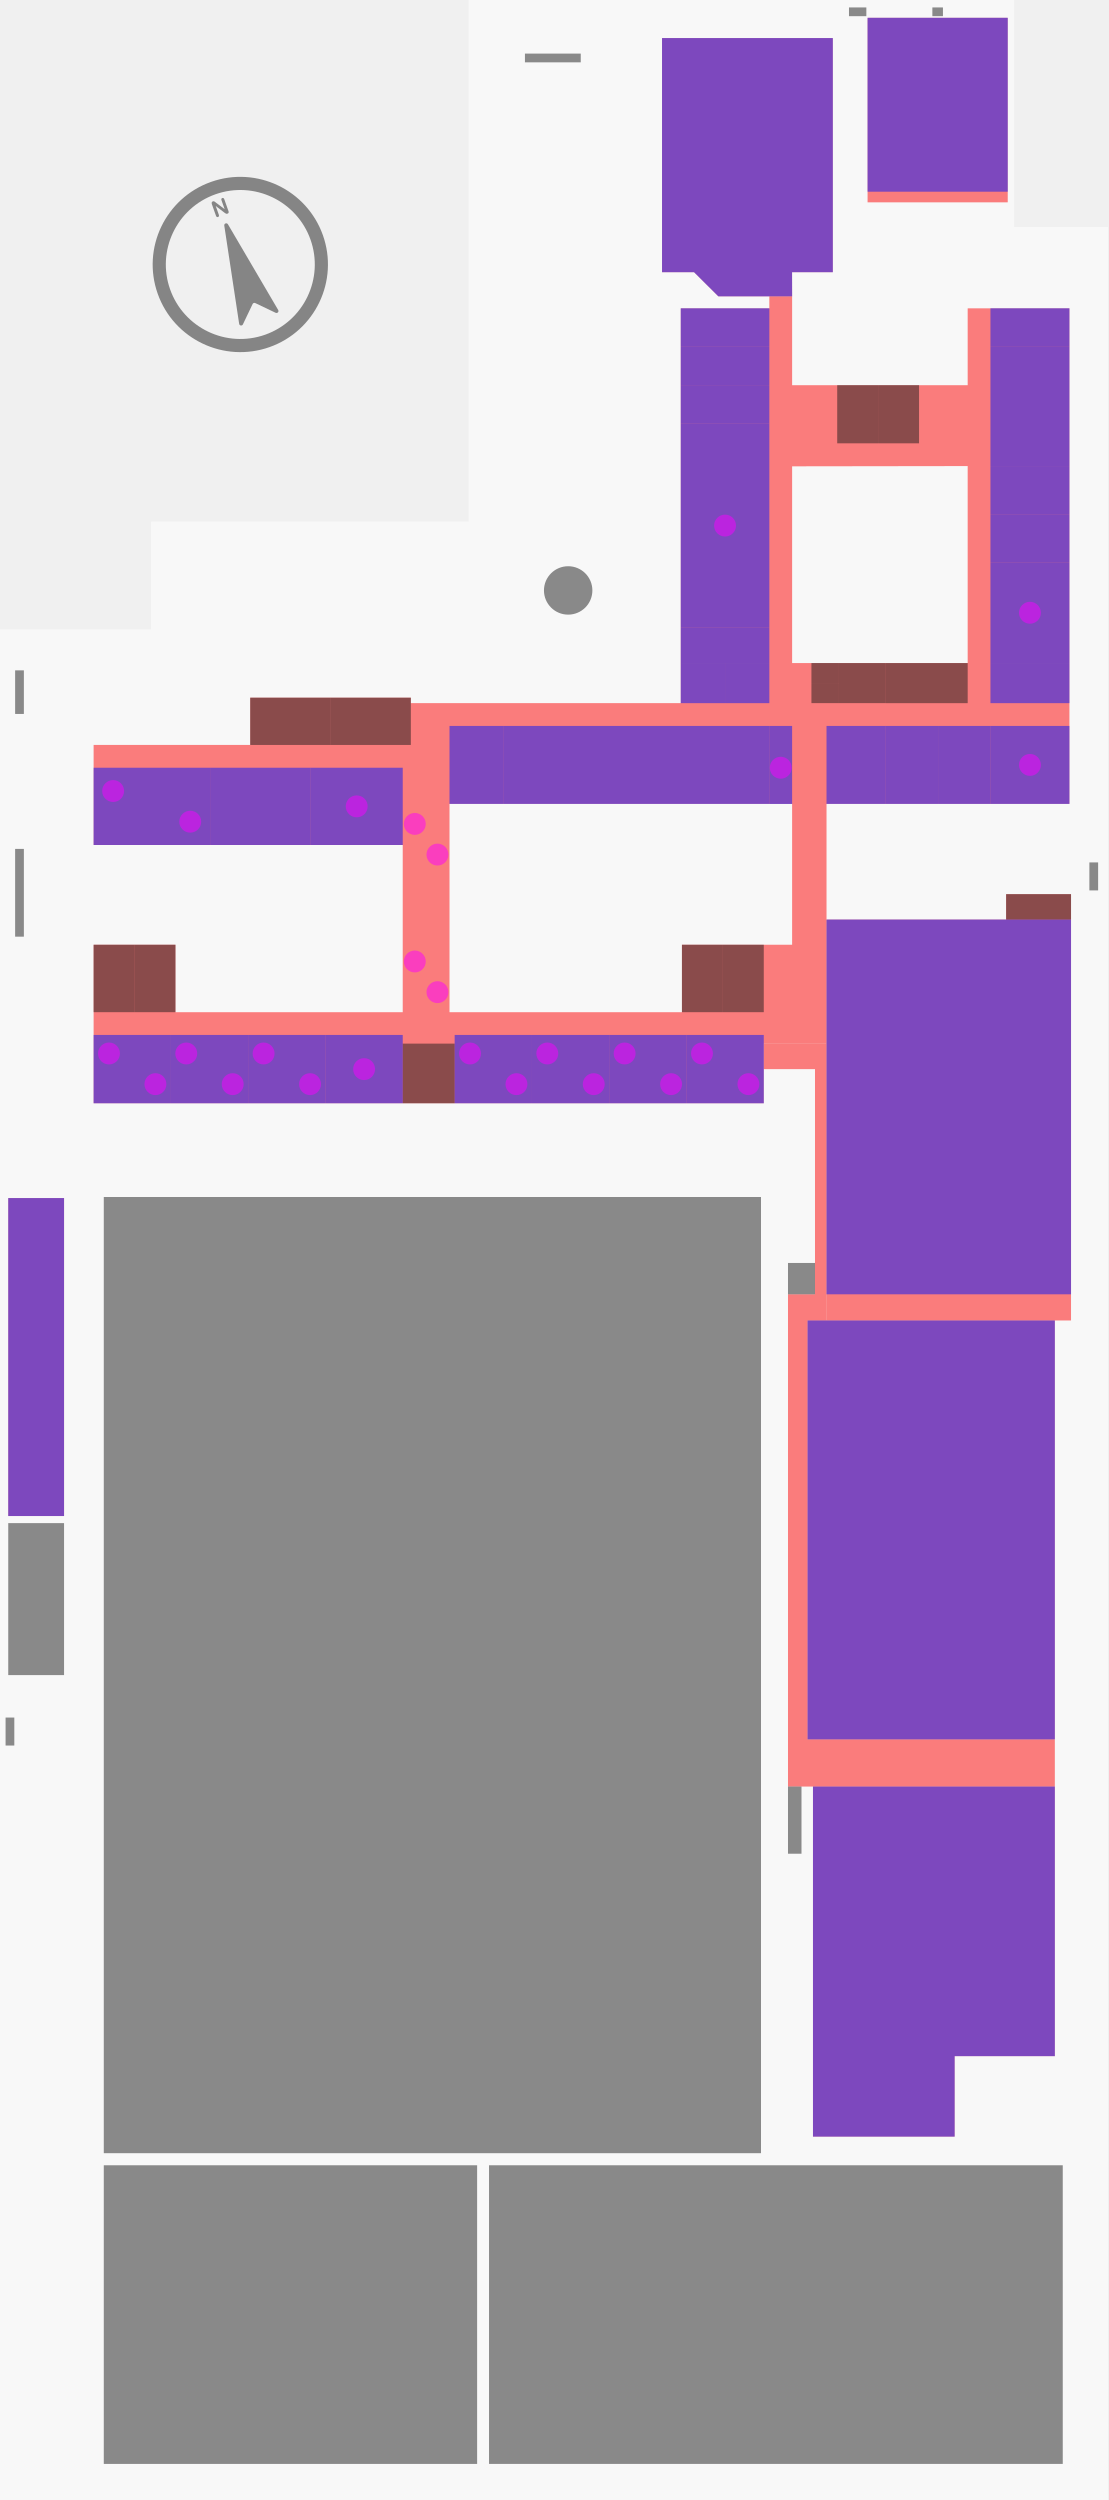
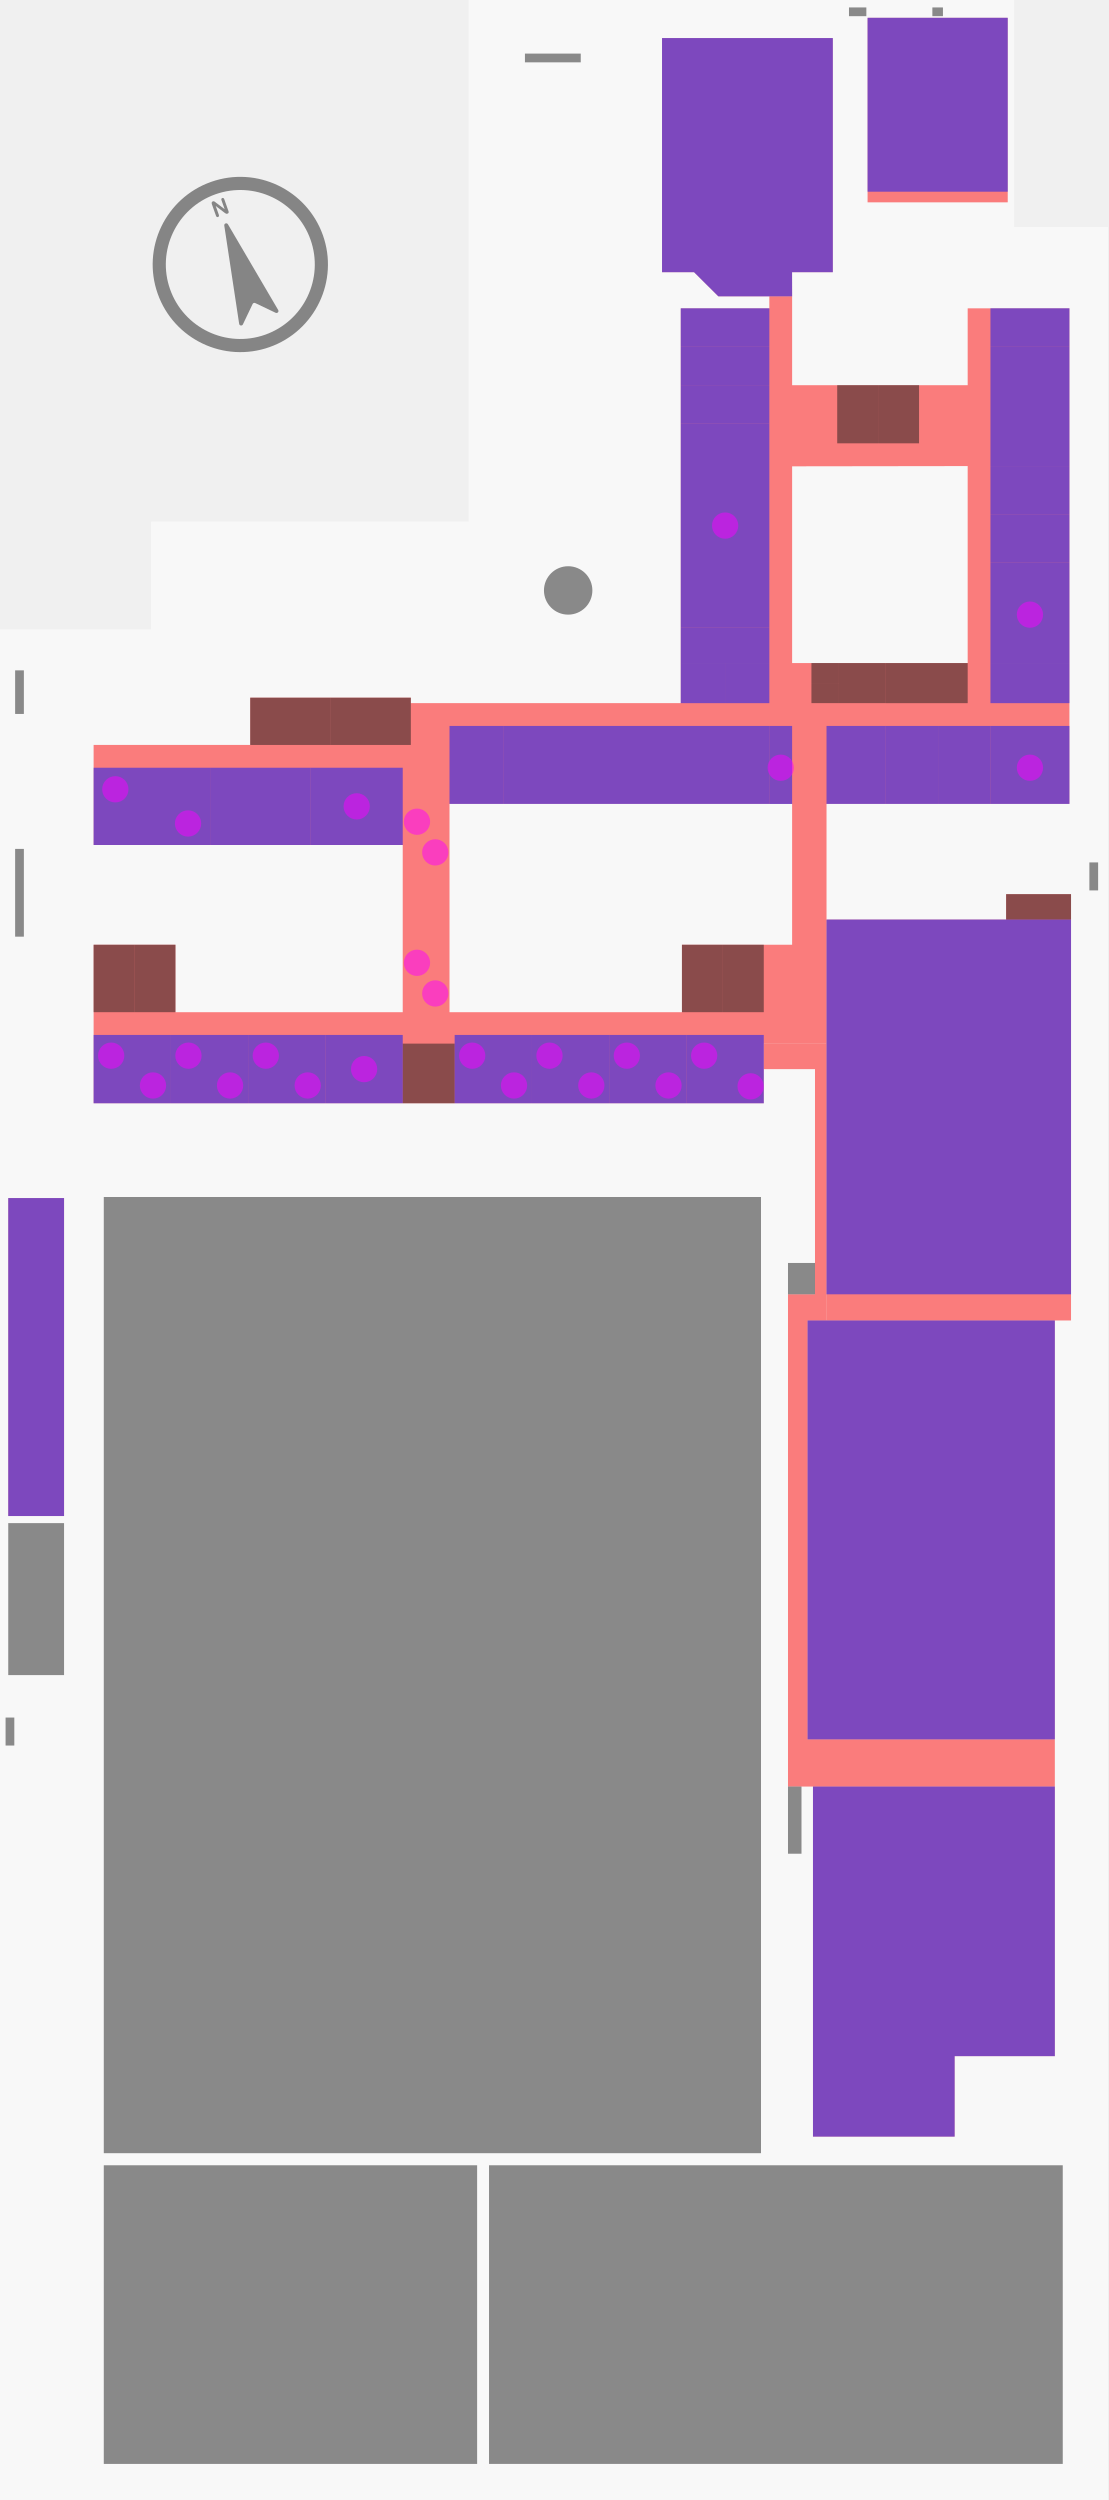
- <svg xmlns="http://www.w3.org/2000/svg" width="1991.316" height="4493.032" viewBox="0 0 1991.316 4493.032" version="1.1" xml:space="preserve" style="clip-rule:evenodd;fill-rule:evenodd;stroke-linejoin:round;stroke-miterlimit:2" id="svg99">
-   <defs id="defs99" />
+ <svg xmlns="http://www.w3.org/2000/svg" width="1991.316" height="4493.032" viewBox="0 0 1991.316 4493.032" version="1.1" xml:space="preserve" style="clip-rule:evenodd;fill-rule:evenodd;stroke-linejoin:round;stroke-miterlimit:2" id="svg100">
+   <defs id="defs100" />
  <path d="m 1822.498,407.861 h 168.818 v 4085.171 H 0 V 1131.161 H 271.412 V 937.339 H 842.211 V 0 h 980.287 z" style="fill:#ffffff;fill-opacity:0.53;stroke-width:2.308" id="base" />
  <path id="enclosure-classroom_building" d="M 1739.131,692.241 V 554.085 h 182.86 v 890.693 h -436.55 v 430.43 h -112.78 v 107.62 H 168.25 v -284.95 h 147.071 v 121.2 h 408.47 v -300.44 h -555.541 v -179.81 h 281.438 v -84.93 h 288.683 v 9.82 H 1223.461 V 554.085 h 159.2 v -21.47 h 40.94 v 159.626 z m 0,145.378 -315.53,0.457 v 353.562 h 315.53 z m -315.53,607.159 H 807.861 v 374.3 H 1225.591 v -121.2 h 198.01 z" style="fill:#fd0000;fill-opacity:0.5" />
  <path id="enclosure-nishi_hall" style="fill:#fd0000;fill-opacity:0.5;stroke-width:1.02" d="m 1559.222,31.975 h 251.881 v 331.664 h -251.881 z" />
  <path id="enclosure-audiovisual_hall" d="M 1496.741,68.417 V 489.22 h -73.24 l 0.1,43.395 h -132.59 l -43.62,-43.395 h -57.59 V 68.417 Z" style="fill:#fd0000;fill-opacity:0.5" />
  <path d="m 1924.853,1606.968 v 766.2 h -439.418 v -720.55 h 322.78 v -45.65 z" style="fill:#fd0000;fill-opacity:0.5;stroke-width:1.019" id="enclosure-pool" />
  <path d="m 1895.761,3210.817 v 484.516 h -180.08 v 144.624 h -254.58 v -629.14 z" style="fill:#fd0000;fill-opacity:0.5;stroke-width:0.997" id="enclosure-martial_arts_field" />
  <path id="enclosure-gym" style="fill:#fd0000;fill-opacity:0.5;stroke-width:0.991" d="m 1451.348,2373.167 h 444.409 v 752.868 h -444.409 z" />
  <path id="enclosure-clubroom_building_0" style="fill:#fd0000;fill-opacity:0.5;stroke-width:1.098" d="m 14.815,2153.192 h 100.302 v 571.43 H 14.815 Z" />
  <path d="m 1485.441,1875.224 v 497.962 h -34.09 v 752.873 h 444.41 v 84.77 h -479.57 v -884.695 h 48.52 v -404.693 h -92.05 v -46.217 z" style="fill:#fd0000;fill-opacity:0.5;stroke-width:1.142" id="enclosure-gym_passage" />
  <path id="none-clubroom_building_1" style="fill:#1a1a1a;fill-opacity:0.5" d="m 14.816,2737.368 h 100.303 v 273.126 H 14.816 Z" />
  <path id="none-wc" style="fill:#1a1a1a;fill-opacity:0.5;stroke-width:1.221" d="m 168.25,1697.877 h 73.535 v 121.208 h -73.535 z" />
  <path id="none-wc1" style="fill:#1a1a1a;fill-opacity:0.5;stroke-width:1.221" d="m 1225.586,1697.877 h 73.535 v 121.208 h -73.535 z" />
  <path id="none-stairs" style="fill:#1a1a1a;fill-opacity:0.5;stroke-width:1.221" d="m 241.785,1697.877 h 73.535 v 121.208 h -73.535 z" />
  <path id="none-stairs1" style="fill:#1a1a1a;fill-opacity:0.5;stroke-width:1.221" d="m 1299.126,1697.877 h 73.535 v 121.208 h -73.535 z" />
  <path id="none-wc2" style="fill:#1a1a1a;fill-opacity:0.5;stroke-width:1.133" d="m 1504.646,692.241 h 73.535 v 104.491 h -73.535 z" />
  <path id="none-stairs2" style="fill:#1a1a1a;fill-opacity:0.5;stroke-width:1.133" d="m 1578.186,692.241 h 73.535 v 104.491 h -73.535 z" />
  <path id="none-stairs3" style="fill:#1a1a1a;fill-opacity:0.5;stroke-width:1.055" d="m 449.688,1253.902 h 144.84 v 84.927 h -144.84 z" />
  <path id="none-wc3" style="fill:#1a1a1a;fill-opacity:0.5;stroke-width:1.052" d="m 594.528,1253.902 h 143.838 v 84.927 h -143.838 z" />
  <path id="none-stairs4" style="fill:#1a1a1a;fill-opacity:0.5;stroke-width:1.088" d="m 723.793,1875.608 h 93.318 v 107.22 h -93.318 z" />
  <path id="none-stairs5" style="fill:#1a1a1a;fill-opacity:0.5;stroke-width:1.054" d="m 1808.225,1606.972 h 116.641 v 45.654 h -116.641 z" />
  <path id="none-stairs6" style="fill:#1a1a1a;fill-opacity:0.5;stroke-width:1.203" d="m 1416.194,2269.811 h 48.527 v 56.303 h -48.527 z" />
  <path id="none-stairs7" style="fill:#1a1a1a;fill-opacity:0.5;stroke-width:0.884" d="m 1416.189,3210.819 h 24.263 v 120.709 h -24.263 z" />
  <path id="none-wc4" style="fill:#1a1a1a;fill-opacity:0.5;stroke-width:1.006" d="m 1507.715,1191.682 h 84.105 v 71.985 h -84.105 z" />
  <path id="none-ev" style="fill:#1a1a1a;fill-opacity:0.5;stroke-width:0.545" d="m 1458.323,1227.631 h 49.391 v 36.037 h -49.391 z" />
  <path id="none-wc5" style="fill:#1a1a1a;fill-opacity:0.5;stroke-width:0.545" d="m 1458.323,1191.638 h 49.391 v 35.992 h -49.391 z" />
  <path id="none-stairs8" style="fill:#1a1a1a;fill-opacity:0.5;stroke-width:1.332" d="m 1591.817,1191.681 h 147.316 v 72.03 h -147.316 z" />
  <path id="none-grand" style="fill:#1a1a1a;fill-opacity:0.5;stroke-width:0.988" d="m 186.517,2151.267 h 1181.144 v 1718.463 H 186.517 Z" />
  <path id="none-tennis_court" style="fill:#1a1a1a;fill-opacity:0.5;stroke-width:0.98" d="m 186.517,3891.448 h 670.976 v 536.734 H 186.517 Z" />
  <path id="none-handball_court" style="fill:#1a1a1a;fill-opacity:0.5;stroke-width:1.001" d="M 878.89,3891.448 H 1909.993 v 536.733 H 878.89 Z" />
  <path id="none-fountain" style="fill:#1a1a1a;fill-opacity:0.5;stroke-width:0.906" d="m 1064.623,1061.134 a 43.502,43.502 0 0 1 -43.502,43.502 43.502,43.502 0 0 1 -43.502,-43.502 43.502,43.502 0 0 1 43.502,-43.502 43.502,43.502 0 0 1 43.502,43.502 z" />
  <path id="none-gate_east_0" style="fill:#1a1a1a;fill-opacity:0.5;stroke-width:0.622" d="m 1973.558,1600.246 h -15.696 v -50.305 h 15.696 z" />
  <path id="none-gate_nishi_hall_0" style="fill:#1a1a1a;fill-opacity:0.5;stroke-width:0.49" d="m 1525.815,29.072 v -15.696 h 31.191 v 15.696 z" />
  <path id="none-gate_nishi_hall_1" style="fill:#1a1a1a;fill-opacity:0.5;stroke-width:0.382" d="m 1675.663,29.072 v -15.696 h 18.994 v 15.696 z" />
  <path id="none-gate_west_2" style="fill:#1a1a1a;fill-opacity:0.5;stroke-width:0.622" d="m 25.714,3137.106 h -15.696 v -50.305 h 15.696 z" />
  <path id="none-gate_north_0" style="fill:#1a1a1a;fill-opacity:0.5;stroke-width:0.879" d="m 943.421,112.029 v -15.696 h 100.303 v 15.696 z" />
  <path id="none-gate_west_0" style="fill:#1a1a1a;fill-opacity:0.5;stroke-width:1.102" d="m 27.198,1525.675 h 15.696 v 157.701 H 27.198 Z" />
  <path id="none-gate_west_1" style="fill:#1a1a1a;fill-opacity:0.5;stroke-width:0.777" d="m 27.198,1204.781 h 15.696 v 78.33 H 27.198 Z" />
  <path d="m 379.321,326.904 c 81.93,-29.013 172.002,13.949 201.015,95.88 29.013,81.93 -13.949,172.003 -95.879,201.016 -81.931,29.013 -172.004,-13.95 -201.017,-95.88 -29.013,-81.93 13.95,-172.003 95.881,-201.016 z m 7.885,22.267 c -69.642,24.661 -106.16,101.223 -81.499,170.863 24.661,69.641 101.223,106.159 170.865,81.498 69.64,-24.661 106.159,-101.223 81.498,-170.864 -24.661,-69.641 -101.223,-106.158 -170.863,-81.497 z" style="fill:#1a1a1a;fill-opacity:0.5;stroke-width:0.157" id="none-compass_2" />
  <path d="m 436.53,583.011 c -0.67,1.404 -2.178,2.208 -3.717,1.978 -1.541,-0.226 -2.751,-1.432 -2.985,-2.973 -5.156,-34.036 -20.451,-135.013 -26.753,-176.606 -0.254,-1.68 0.719,-3.303 2.319,-3.87 1.603,-0.568 3.381,0.082 4.241,1.547 21.278,36.29 72.936,124.39 90.348,154.086 0.79,1.345 0.609,3.043 -0.446,4.188 -1.052,1.147 -2.729,1.472 -4.133,0.802 -11.529,-5.496 -29.425,-14.035 -36.662,-17.487 -0.847,-0.404 -1.822,-0.454 -2.709,-0.14 -0.884,0.313 -1.611,0.966 -2.015,1.813 -3.452,7.237 -11.989,25.137 -17.487,36.662 z" style="fill:#1a1a1a;fill-opacity:0.5;stroke-width:0.29" id="none-compass_1" />
  <path d="m 387.609,363.798 16.145,12.184 -5.685,-16.054 c -0.369,-1.043 -0.423,-1.905 -0.16,-2.585 0.263,-0.68 0.776,-1.155 1.535,-1.424 0.787,-0.279 1.497,-0.237 2.137,0.124 0.64,0.36 1.143,1.063 1.512,2.106 l 7.517,21.228 c 0.839,2.369 0.278,3.901 -1.688,4.597 -0.49,0.174 -0.958,0.26 -1.4,0.257 -0.442,-0.002 -0.891,-0.096 -1.344,-0.281 -0.45,-0.186 -0.897,-0.432 -1.337,-0.739 -0.442,-0.306 -0.885,-0.623 -1.332,-0.948 l -15.824,-12.091 5.6,15.815 c 0.365,1.031 0.402,1.895 0.112,2.592 -0.293,0.698 -0.813,1.179 -1.562,1.444 -0.772,0.273 -1.487,0.226 -2.141,-0.143 -0.657,-0.368 -1.165,-1.062 -1.526,-2.081 l -7.374,-20.823 c -0.313,-0.884 -0.461,-1.612 -0.44,-2.186 0.036,-0.634 0.263,-1.222 0.68,-1.763 0.417,-0.541 0.938,-0.922 1.564,-1.144 0.49,-0.174 0.938,-0.243 1.344,-0.207 0.408,0.035 0.791,0.141 1.151,0.318 0.36,0.177 0.752,0.431 1.181,0.763 0.429,0.332 0.871,0.679 1.333,1.041 z" style="fill:#1a1a1a;fill-opacity:0.5;fill-rule:nonzero;stroke-width:0.267" id="none-compass_0" />
  <path id="main-document_preparation_room" style="fill:#0015ff;fill-opacity:0.5;stroke-width:0.576" d="m 1223.466,1191.641 h 79.597 v 72.075 h -79.597 z" />
  <path id="main-changing_room_3" style="fill:#0015ff;fill-opacity:0.5;stroke-width:0.576" d="m 1303.063,1191.641 h 79.597 v 72.075 h -79.597 z" />
  <path id="main-changing_room_1" style="fill:#0015ff;fill-opacity:0.5;stroke-width:0.767" d="m 1223.473,1127.853 h 159.195 v 63.788 h -159.195 z" />
  <path id="main-broadcast_room" style="fill:#0015ff;fill-opacity:0.5;stroke-width:0.903" d="m 1382.66,1304.661 h 40.945 v 140.229 h -40.945 z" />
  <path id="main-pool" style="fill:#0015ff;fill-opacity:0.5;stroke-width:1.655" d="m 1485.445,1652.627 h 439.423 v 673.505 H 1485.445 Z" />
  <path id="main-meeting_room" style="fill:#0015ff;fill-opacity:0.5;stroke-width:1.838" d="m 1223.473,761.325 h 159.195 v 366.534 h -159.195 z" />
  <path id="main-art_preparation_room" style="fill:#0015ff;fill-opacity:0.5;stroke-width:0.588" d="m 1780.068,924.285 h 141.911 v 86.608 h -141.911 z" />
  <path id="main-nishi_hall_2f" style="fill:#0015ff;fill-opacity:0.5;stroke-width:0.99" d="m 1559.222,31.975 h 251.881 v 312.558 h -251.881 z" />
  <path id="main-audiovisual_hall_2f" d="M 1496.741,68.417 V 489.22 h -73.24 l 0.1,43.395 h -132.59 l -43.62,-43.395 h -57.59 V 68.417 Z" style="fill:#0015ff;fill-opacity:0.5" />
  <path id="main-2h" style="fill:#0015ff;fill-opacity:0.5;stroke-width:1.367" d="M 168.249,1860.013 H 307.136 V 1982.81 H 168.249 Z" />
  <path id="main-2g" style="fill:#0015ff;fill-opacity:0.5;stroke-width:1.367" d="M 307.135,1860.013 H 446.022 V 1982.81 H 307.135 Z" />
  <path id="main-2f" style="fill:#0015ff;fill-opacity:0.5;stroke-width:1.367" d="M 446.022,1860.013 H 584.909 V 1982.81 H 446.022 Z" />
  <path id="main-2e" style="fill:#0015ff;fill-opacity:0.5;stroke-width:1.367" d="m 584.908,1860.013 h 138.886 V 1982.81 h -138.886 z" />
  <path id="main-2d" style="fill:#0015ff;fill-opacity:0.5;stroke-width:1.367" d="m 817.113,1860.013 h 138.886 V 1982.81 h -138.886 z" />
  <path id="main-2c" style="fill:#0015ff;fill-opacity:0.5;stroke-width:1.367" d="M 956,1860.013 H 1094.887 V 1982.81 H 956 Z" />
  <path id="main-2b" style="fill:#0015ff;fill-opacity:0.5;stroke-width:1.367" d="m 1094.89,1860.013 h 138.886 V 1982.81 h -138.886 z" />
  <path id="main-2a" style="fill:#0015ff;fill-opacity:0.5;stroke-width:1.367" d="m 1233.77,1860.013 h 138.886 V 1982.81 h -138.886 z" />
  <path id="main-teachers_room" style="fill:#0015ff;fill-opacity:0.5;stroke-width:2.01" d="m 904.428,1304.658 h 478.242 v 140.12 H 904.428 Z" />
  <path id="main-special_room_2nd" style="fill:#0015ff;fill-opacity:0.5;stroke-width:1.095" d="m 1780.077,1304.658 h 141.911 v 140.12 h -141.911 z" />
  <path id="main-mathematics_preparation_room" style="fill:#0015ff;fill-opacity:0.5;stroke-width:1.453" d="m 1223.457,554.087 h 159.195 v 69.079 h -159.195 z" />
  <path id="main-english_preparation_room" style="fill:#0015ff;fill-opacity:0.5;stroke-width:1.453" d="m 1223.457,692.242 h 159.195 v 69.079 h -159.195 z" />
  <path id="main-japanese_preparation_room" style="fill:#0015ff;fill-opacity:0.5;stroke-width:1.453" d="m 1223.457,623.164 h 159.195 v 69.079 h -159.195 z" />
  <path id="main-social_studies_room_2nd" style="fill:#0015ff;fill-opacity:0.5;stroke-width:1.208" d="m 558.317,1379.769 h 165.476 v 138.863 h -165.476 z" />
  <path id="main-social_studies_preparation_room" style="fill:#0015ff;fill-opacity:0.5;stroke-width:1.262" d="m 377.7,1379.769 h 180.623 v 138.863 H 377.7 Z" />
  <path id="main-social_studies_room_1st" style="fill:#0015ff;fill-opacity:0.5;stroke-width:1.359" d="m 168.254,1379.769 h 209.446 v 138.863 H 168.254 Z" />
  <path id="main-printing_room" style="fill:#0015ff;fill-opacity:0.5;stroke-width:1.112" d="m 807.865,1304.654 h 96.554 v 140.119 h -96.554 z" />
  <path id="main-career_room" style="fill:#0015ff;fill-opacity:0.5;stroke-width:1.208" d="m 1485.435,1304.657 h 106.372 v 140.12 h -106.372 z" />
  <path id="main-consultation_room_1st" style="fill:#0015ff;fill-opacity:0.5;stroke-width:1.136" d="m 1591.806,1304.657 h 94.13 v 140.12 h -94.13 z" />
  <path id="main-consultation_room_2nd" style="fill:#0015ff;fill-opacity:0.5;stroke-width:1.136" d="m 1685.937,1304.657 h 94.13 v 140.12 h -94.13 z" />
  <path id="main-art_material_room" style="fill:#0015ff;fill-opacity:0.5;stroke-width:0.536" d="m 1780.068,1191.64 h 141.911 v 72.074 h -141.911 z" />
  <path id="main-craft_preparation_room" style="fill:#0015ff;fill-opacity:0.5;stroke-width:0.588" d="m 1780.068,837.677 h 141.911 v 86.608 h -141.911 z" />
  <path id="main-art_room" style="fill:#0015ff;fill-opacity:0.5;stroke-width:0.849" d="m 1780.068,1010.892 h 141.911 v 180.748 h -141.911 z" />
  <path id="main-craft_room" style="fill:#0015ff;fill-opacity:0.5;stroke-width:0.925" d="m 1780.068,623.163 h 141.911 v 214.514 h -141.911 z" />
  <path id="main-craft_warehouse" style="fill:#0015ff;fill-opacity:0.5;stroke-width:0.525" d="m 1780.068,554.084 h 141.911 v 69.078 h -141.911 z" />
  <path d="m 1895.761,3210.817 v 484.516 h -180.08 v 144.624 h -254.58 v -629.14 z" style="fill:#0015ff;fill-opacity:0.5;stroke-width:0.997" id="main-martial_arts_field_2f" />
  <path id="main-gym_2f" style="fill:#0015ff;fill-opacity:0.5;stroke-width:0.991" d="m 1451.348,2373.167 h 444.409 v 752.868 h -444.409 z" />
  <path id="main-clubroom_building_0_2f" style="fill:#0015ff;fill-opacity:0.5;stroke-width:1.098" d="m 14.815,2153.192 h 100.302 v 571.43 H 14.815 Z" />
-   <path id="shinkan80-s80_2a_back" style="fill:#fb00ff;fill-opacity:0.5;stroke-width:0.66" d="m 1364.735,1948.452 a 19.685,19.685 0 0 1 -19.685,19.685 19.685,19.685 0 0 1 -19.685,-19.685 19.685,19.685 0 0 1 19.685,-19.685 19.685,19.685 0 0 1 19.685,19.685 z" />
-   <path id="shinkan80-s80_2a_front" style="fill:#fb00ff;fill-opacity:0.5;stroke-width:0.66" d="m 1281.27,1893.334 a 19.685,19.685 0 0 1 -19.685,19.685 19.685,19.685 0 0 1 -19.685,-19.685 19.685,19.685 0 0 1 19.685,-19.685 19.685,19.685 0 0 1 19.685,19.685 z" />
-   <path id="shinkan80-s80_2b_back" style="fill:#fb00ff;fill-opacity:0.5;stroke-width:0.66" d="m 1225.747,1948.452 a 19.685,19.685 0 0 1 -19.685,19.685 19.685,19.685 0 0 1 -19.685,-19.685 19.685,19.685 0 0 1 19.685,-19.685 19.685,19.685 0 0 1 19.685,19.685 z" />
-   <path id="shinkan80-s80_2b_front" style="fill:#fb00ff;fill-opacity:0.5;stroke-width:0.66" d="m 1142.283,1893.334 a 19.685,19.685 0 0 1 -19.685,19.685 19.685,19.685 0 0 1 -19.685,-19.685 19.685,19.685 0 0 1 19.685,-19.685 19.685,19.685 0 0 1 19.685,19.685 z" />
-   <path id="shinkan80-s80_2c_back" style="fill:#fb00ff;fill-opacity:0.5;stroke-width:0.66" d="m 1086.76,1948.452 a 19.685,19.685 0 0 1 -19.685,19.685 19.685,19.685 0 0 1 -19.685,-19.685 19.685,19.685 0 0 1 19.685,-19.685 19.685,19.685 0 0 1 19.685,19.685 z" />
-   <path id="shinkan80-s80_2c_front" style="fill:#fb00ff;fill-opacity:0.5;stroke-width:0.66" d="m 1003.295,1893.334 a 19.685,19.685 0 0 1 -19.685,19.685 19.685,19.685 0 0 1 -19.685,-19.685 19.685,19.685 0 0 1 19.685,-19.685 19.685,19.685 0 0 1 19.685,19.685 z" />
-   <path id="shinkan80-s80_2d_back" style="fill:#fb00ff;fill-opacity:0.5;stroke-width:0.66" d="m 947.873,1948.452 a 19.685,19.685 0 0 1 -19.685,19.685 19.685,19.685 0 0 1 -19.685,-19.685 19.685,19.685 0 0 1 19.685,-19.685 19.685,19.685 0 0 1 19.685,19.685 z" />
-   <path id="shinkan80-s80_2d_front" style="fill:#fb00ff;fill-opacity:0.5;stroke-width:0.66" d="m 864.409,1893.334 a 19.685,19.685 0 0 1 -19.685,19.685 19.685,19.685 0 0 1 -19.685,-19.685 19.685,19.685 0 0 1 19.685,-19.685 19.685,19.685 0 0 1 19.685,19.685 z" />
-   <path id="shinkan80-s80_2e" style="fill:#fb00ff;fill-opacity:0.5;stroke-width:0.66" d="m 674.038,1921.428 a 19.685,19.685 0 0 1 -19.685,19.685 19.685,19.685 0 0 1 -19.685,-19.685 19.685,19.685 0 0 1 19.685,-19.685 19.685,19.685 0 0 1 19.685,19.685 z" />
-   <path id="shinkan80-s80_2f_back" style="fill:#fb00ff;fill-opacity:0.5;stroke-width:0.66" d="m 576.884,1948.452 a 19.685,19.685 0 0 1 -19.685,19.685 19.685,19.685 0 0 1 -19.685,-19.685 19.685,19.685 0 0 1 19.685,-19.685 19.685,19.685 0 0 1 19.685,19.685 z" />
-   <path id="shinkan80-s80_2f_front" style="fill:#fb00ff;fill-opacity:0.5;stroke-width:0.66" d="m 493.419,1893.334 a 19.685,19.685 0 0 1 -19.685,19.685 19.685,19.685 0 0 1 -19.685,-19.685 19.685,19.685 0 0 1 19.685,-19.685 19.685,19.685 0 0 1 19.685,19.685 z" />
-   <path id="shinkan80-s80_2g_back" style="fill:#fb00ff;fill-opacity:0.5;stroke-width:0.66" d="m 437.896,1948.452 a 19.685,19.685 0 0 1 -19.685,19.685 19.685,19.685 0 0 1 -19.685,-19.685 19.685,19.685 0 0 1 19.685,-19.685 19.685,19.685 0 0 1 19.685,19.685 z" />
-   <path id="shinkan80-s80_2g_front" style="fill:#fb00ff;fill-opacity:0.5;stroke-width:0.66" d="m 354.431,1893.334 a 19.685,19.685 0 0 1 -19.685,19.685 19.685,19.685 0 0 1 -19.685,-19.685 19.685,19.685 0 0 1 19.685,-19.685 19.685,19.685 0 0 1 19.685,19.685 z" />
-   <path id="shinkan80-s80_2h_back" style="fill:#fb00ff;fill-opacity:0.5;stroke-width:0.66" d="m 299.01,1948.452 a 19.685,19.685 0 0 1 -19.685,19.685 19.685,19.685 0 0 1 -19.685,-19.685 19.685,19.685 0 0 1 19.685,-19.685 19.685,19.685 0 0 1 19.685,19.685 z" />
-   <path id="shinkan80-s80_2h_front" style="fill:#fb00ff;fill-opacity:0.5;stroke-width:0.66" d="m 215.545,1893.334 a 19.685,19.685 0 0 1 -19.685,19.685 19.685,19.685 0 0 1 -19.685,-19.685 19.685,19.685 0 0 1 19.685,-19.685 19.685,19.685 0 0 1 19.685,19.685 z" />
-   <path id="shinkan80-s80_social2" style="fill:#fb00ff;fill-opacity:0.5;stroke-width:0.66" d="m 660.743,1449.203 a 19.685,19.685 0 0 1 -19.685,19.685 19.685,19.685 0 0 1 -19.685,-19.685 19.685,19.685 0 0 1 19.685,-19.685 19.685,19.685 0 0 1 19.685,19.685 z" />
-   <path id="shinkan80-s80_social1_front" style="fill:#fb00ff;fill-opacity:0.5;stroke-width:0.66" d="m 361.585,1476.762 a 19.685,19.685 0 0 1 -19.685,19.685 19.685,19.685 0 0 1 -19.685,-19.685 19.685,19.685 0 0 1 19.685,-19.685 19.685,19.685 0 0 1 19.685,19.685 z" />
-   <path id="shinkan80-s80_social1_back" style="fill:#fb00ff;fill-opacity:0.5;stroke-width:0.66" d="m 223.002,1421.644 a 19.685,19.685 0 0 1 -19.685,19.685 19.685,19.685 0 0 1 -19.685,-19.685 19.685,19.685 0 0 1 19.685,-19.685 19.685,19.685 0 0 1 19.685,19.685 z" />
-   <path id="shinkan80-s80_meeting" style="fill:#fb00ff;fill-opacity:0.5;stroke-width:0.66" d="m 1322.748,944.586 a 19.685,19.685 0 0 1 -19.685,19.685 19.685,19.685 0 0 1 -19.685,-19.685 19.685,19.685 0 0 1 19.685,-19.685 19.685,19.685 0 0 1 19.685,19.685 z" />
-   <path id="shinkan80-s80_broadcast" style="fill:#fb00ff;fill-opacity:0.5;stroke-width:0.66" d="m 1422.817,1379.772 a 19.685,19.685 0 0 1 -19.685,19.685 19.685,19.685 0 0 1 -19.685,-19.685 19.685,19.685 0 0 1 19.685,-19.685 19.685,19.685 0 0 1 19.685,19.685 z" />
-   <path id="shinkan80-s80_art" style="fill:#fb00ff;fill-opacity:0.5;stroke-width:0.66" d="m 1870.717,1101.267 a 19.685,19.685 0 0 1 -19.685,19.685 19.685,19.685 0 0 1 -19.685,-19.685 19.685,19.685 0 0 1 19.685,-19.685 19.685,19.685 0 0 1 19.685,19.685 z" />
-   <path id="shinkan80-s80_special2" style="fill:#fb00ff;fill-opacity:0.5;stroke-width:0.66" d="m 1870.717,1374.72 a 19.685,19.685 0 0 1 -19.685,19.685 19.685,19.685 0 0 1 -19.685,-19.685 19.685,19.685 0 0 1 19.685,-19.685 19.685,19.685 0 0 1 19.685,19.685 z" />
-   <path id="shinkan80-s80_hallway4" style="fill:#fb00ff;fill-opacity:0.5;stroke-width:0.66" d="m 765.166,1727.98 a 19.685,19.685 0 0 1 -19.685,19.685 19.685,19.685 0 0 1 -19.685,-19.685 19.685,19.685 0 0 1 19.685,-19.685 19.685,19.685 0 0 1 19.685,19.685 z" />
-   <path id="shinkan80-s80_hallway3" style="fill:#fb00ff;fill-opacity:0.5;stroke-width:0.66" d="m 765.166,1480.736 a 19.685,19.685 0 0 1 -19.685,19.685 19.685,19.685 0 0 1 -19.685,-19.685 19.685,19.685 0 0 1 19.685,-19.685 19.685,19.685 0 0 1 19.685,19.685 z" />
-   <path id="shinkan80-s80_hallway2" style="fill:#fb00ff;fill-opacity:0.5;stroke-width:0.66" d="m 805.865,1783.098 a 19.685,19.685 0 0 1 -19.685,19.685 19.685,19.685 0 0 1 -19.685,-19.685 19.685,19.685 0 0 1 19.685,-19.685 19.685,19.685 0 0 1 19.685,19.685 z" />
-   <path id="shinkan80-s80_hallway1" style="fill:#fb00ff;fill-opacity:0.5;stroke-width:0.66" d="m 805.865,1535.854 a 19.685,19.685 0 0 1 -19.685,19.685 19.685,19.685 0 0 1 -19.685,-19.685 19.685,19.685 0 0 1 19.685,-19.685 19.685,19.685 0 0 1 19.685,19.685 z" />
+   <path id="shinkan80-s80_2a_back" style="fill:#fb00ff;fill-opacity:0.5;stroke-width:0.792" d="m 1372.609,1952.39 a 23.622,23.622 0 0 1 -23.622,23.622 23.622,23.622 0 0 1 -23.622,-23.622 23.622,23.622 0 0 1 23.622,-23.622 23.622,23.622 0 0 1 23.622,23.622 z" />
+   <path id="shinkan80-s80_2a_front" style="fill:#fb00ff;fill-opacity:0.5;stroke-width:0.792" d="m 1289.144,1897.272 a 23.622,23.622 0 0 1 -23.622,23.622 23.622,23.622 0 0 1 -23.622,-23.622 23.622,23.622 0 0 1 23.622,-23.622 23.622,23.622 0 0 1 23.622,23.622 z" />
+   <path id="shinkan80-s80_2b_back" style="fill:#fb00ff;fill-opacity:0.5;stroke-width:0.792" d="m 1225.078,1950.815 a 23.622,23.622 0 0 1 -23.622,23.622 23.622,23.622 0 0 1 -23.622,-23.622 23.622,23.622 0 0 1 23.622,-23.622 23.622,23.622 0 0 1 23.622,23.622 z" />
+   <path id="shinkan80-s80_2b_front" style="fill:#fb00ff;fill-opacity:0.5;stroke-width:0.792" d="m 1150.157,1897.272 a 23.622,23.622 0 0 1 -23.622,23.622 23.622,23.622 0 0 1 -23.622,-23.622 23.622,23.622 0 0 1 23.622,-23.622 23.622,23.622 0 0 1 23.622,23.622 z" />
+   <path id="shinkan80-s80_2c_back" style="fill:#fb00ff;fill-opacity:0.5;stroke-width:0.792" d="m 1086.343,1950.815 a 23.622,23.622 0 0 1 -23.622,23.622 23.622,23.622 0 0 1 -23.622,-23.622 23.622,23.622 0 0 1 23.622,-23.622 23.622,23.622 0 0 1 23.622,23.622 z" />
+   <path id="shinkan80-s80_2c_front" style="fill:#fb00ff;fill-opacity:0.5;stroke-width:0.792" d="m 1011.169,1897.272 a 23.622,23.622 0 0 1 -23.622,23.622 23.622,23.622 0 0 1 -23.622,-23.622 23.622,23.622 0 0 1 23.622,-23.622 23.622,23.622 0 0 1 23.622,23.622 z" />
+   <path id="shinkan80-s80_2d_back" style="fill:#fb00ff;fill-opacity:0.5;stroke-width:0.792" d="m 947.412,1950.815 a 23.622,23.622 0 0 1 -23.622,23.622 23.622,23.622 0 0 1 -23.622,-23.622 23.622,23.622 0 0 1 23.622,-23.622 23.622,23.622 0 0 1 23.622,23.622 z" />
+   <path id="shinkan80-s80_2d_front" style="fill:#fb00ff;fill-opacity:0.5;stroke-width:0.792" d="m 872.283,1897.272 a 23.622,23.622 0 0 1 -23.622,23.622 23.622,23.622 0 0 1 -23.622,-23.622 23.622,23.622 0 0 1 23.622,-23.622 23.622,23.622 0 0 1 23.622,23.622 z" />
+   <path id="shinkan80-s80_2e" style="fill:#fb00ff;fill-opacity:0.5;stroke-width:0.792" d="m 677.975,1921.428 a 23.622,23.622 0 0 1 -23.622,23.622 23.622,23.622 0 0 1 -23.622,-23.622 23.622,23.622 0 0 1 23.622,-23.622 23.622,23.622 0 0 1 23.622,23.622 z" />
+   <path id="shinkan80-s80_2f_back" style="fill:#fb00ff;fill-opacity:0.5;stroke-width:0.792" d="m 576.619,1950.815 a 23.622,23.622 0 0 1 -23.622,23.622 23.622,23.622 0 0 1 -23.622,-23.622 23.622,23.622 0 0 1 23.622,-23.622 23.622,23.622 0 0 1 23.622,23.622 z" />
+   <path id="shinkan80-s80_2f_front" style="fill:#fb00ff;fill-opacity:0.5;stroke-width:0.792" d="m 501.293,1897.272 a 23.622,23.622 0 0 1 -23.622,23.622 23.622,23.622 0 0 1 -23.622,-23.622 23.622,23.622 0 0 1 23.622,-23.622 23.622,23.622 0 0 1 23.622,23.622 z" />
+   <path id="shinkan80-s80_2g_back" style="fill:#fb00ff;fill-opacity:0.5;stroke-width:0.792" d="m 437.074,1950.815 a 23.622,23.622 0 0 1 -23.622,23.622 23.622,23.622 0 0 1 -23.622,-23.622 23.622,23.622 0 0 1 23.622,-23.622 23.622,23.622 0 0 1 23.622,23.622 z" />
+   <path id="shinkan80-s80_2g_front" style="fill:#fb00ff;fill-opacity:0.5;stroke-width:0.792" d="m 362.305,1897.272 a 23.622,23.622 0 0 1 -23.622,23.622 23.622,23.622 0 0 1 -23.622,-23.622 23.622,23.622 0 0 1 23.622,-23.622 23.622,23.622 0 0 1 23.622,23.622 z" />
+   <path id="shinkan80-s80_2h_back" style="fill:#fb00ff;fill-opacity:0.5;stroke-width:0.792" d="m 298.593,1950.815 a 23.622,23.622 0 0 1 -23.622,23.622 23.622,23.622 0 0 1 -23.622,-23.622 23.622,23.622 0 0 1 23.622,-23.622 23.622,23.622 0 0 1 23.622,23.622 z" />
+   <path id="shinkan80-s80_2h_front" style="fill:#fb00ff;fill-opacity:0.5;stroke-width:0.792" d="m 223.419,1897.272 a 23.622,23.622 0 0 1 -23.622,23.622 23.622,23.622 0 0 1 -23.622,-23.622 23.622,23.622 0 0 1 23.622,-23.622 23.622,23.622 0 0 1 23.622,23.622 z" />
+   <path id="shinkan80-s80_social2" style="fill:#fb00ff;fill-opacity:0.5;stroke-width:0.792" d="m 664.68,1449.203 a 23.622,23.622 0 0 1 -23.622,23.622 23.622,23.622 0 0 1 -23.622,-23.622 23.622,23.622 0 0 1 23.622,-23.622 23.622,23.622 0 0 1 23.622,23.622 z" />
+   <path id="shinkan80-s80_social1_front" style="fill:#fb00ff;fill-opacity:0.5;stroke-width:0.792" d="m 361.585,1479.949 a 23.622,23.622 0 0 1 -23.622,23.622 23.622,23.622 0 0 1 -23.622,-23.622 23.622,23.622 0 0 1 23.622,-23.622 23.622,23.622 0 0 1 23.622,23.622 z" />
+   <path id="shinkan80-s80_social1_back" style="fill:#fb00ff;fill-opacity:0.5;stroke-width:0.792" d="m 230.876,1418.532 a 23.622,23.622 0 0 1 -23.622,23.622 23.622,23.622 0 0 1 -23.622,-23.622 23.622,23.622 0 0 1 23.622,-23.622 23.622,23.622 0 0 1 23.622,23.622 z" />
+   <path id="shinkan80-s80_meeting" style="fill:#fb00ff;fill-opacity:0.5;stroke-width:0.792" d="m 1326.838,944.587 a 23.622,23.622 0 0 1 -23.622,23.622 23.622,23.622 0 0 1 -23.622,-23.622 23.622,23.622 0 0 1 23.622,-23.622 23.622,23.622 0 0 1 23.622,23.622 z" />
+   <path id="shinkan80-s80_broadcast" style="fill:#fb00ff;fill-opacity:0.5;stroke-width:0.792" d="m 1426.754,1379.772 a 23.622,23.622 0 0 1 -23.622,23.622 23.622,23.622 0 0 1 -23.622,-23.622 23.622,23.622 0 0 1 23.622,-23.622 23.622,23.622 0 0 1 23.622,23.622 z" />
+   <path id="shinkan80-s80_art" style="fill:#fb00ff;fill-opacity:0.5;stroke-width:0.792" d="m 1874.65,1104.637 a 23.622,23.622 0 0 1 -23.622,23.622 23.622,23.622 0 0 1 -23.622,-23.622 23.622,23.622 0 0 1 23.622,-23.622 23.622,23.622 0 0 1 23.622,23.622 z" />
+   <path id="shinkan80-s80_special2" style="fill:#fb00ff;fill-opacity:0.5;stroke-width:0.792" d="m 1874.65,1379.772 a 23.622,23.622 0 0 1 -23.622,23.622 23.622,23.622 0 0 1 -23.622,-23.622 23.622,23.622 0 0 1 23.622,-23.622 23.622,23.622 0 0 1 23.622,23.622 z" />
+   <path id="shinkan80-s80_hallway4" style="fill:#fb00ff;fill-opacity:0.5;stroke-width:0.792" d="m 773.04,1730.343 a 23.622,23.622 0 0 1 -23.622,23.622 23.622,23.622 0 0 1 -23.622,-23.622 23.622,23.622 0 0 1 23.622,-23.622 23.622,23.622 0 0 1 23.622,23.622 z" />
+   <path id="shinkan80-s80_hallway3" style="fill:#fb00ff;fill-opacity:0.5;stroke-width:0.792" d="m 773.04,1476.799 a 23.622,23.622 0 0 1 -23.622,23.622 23.622,23.622 0 0 1 -23.622,-23.622 23.622,23.622 0 0 1 23.622,-23.622 23.622,23.622 0 0 1 23.622,23.622 z" />
+   <path id="shinkan80-s80_hallway2" style="fill:#fb00ff;fill-opacity:0.5;stroke-width:0.792" d="m 805.865,1785.461 a 23.622,23.622 0 0 1 -23.622,23.622 23.622,23.622 0 0 1 -23.622,-23.622 23.622,23.622 0 0 1 23.622,-23.622 23.622,23.622 0 0 1 23.622,23.622 z" />
+   <path id="shinkan80-s80_hallway1" style="fill:#fb00ff;fill-opacity:0.5;stroke-width:0.792" d="m 805.865,1531.917 a 23.622,23.622 0 0 1 -23.622,23.622 23.622,23.622 0 0 1 -23.622,-23.622 23.622,23.622 0 0 1 23.622,-23.622 23.622,23.622 0 0 1 23.622,23.622 z" />
</svg>
